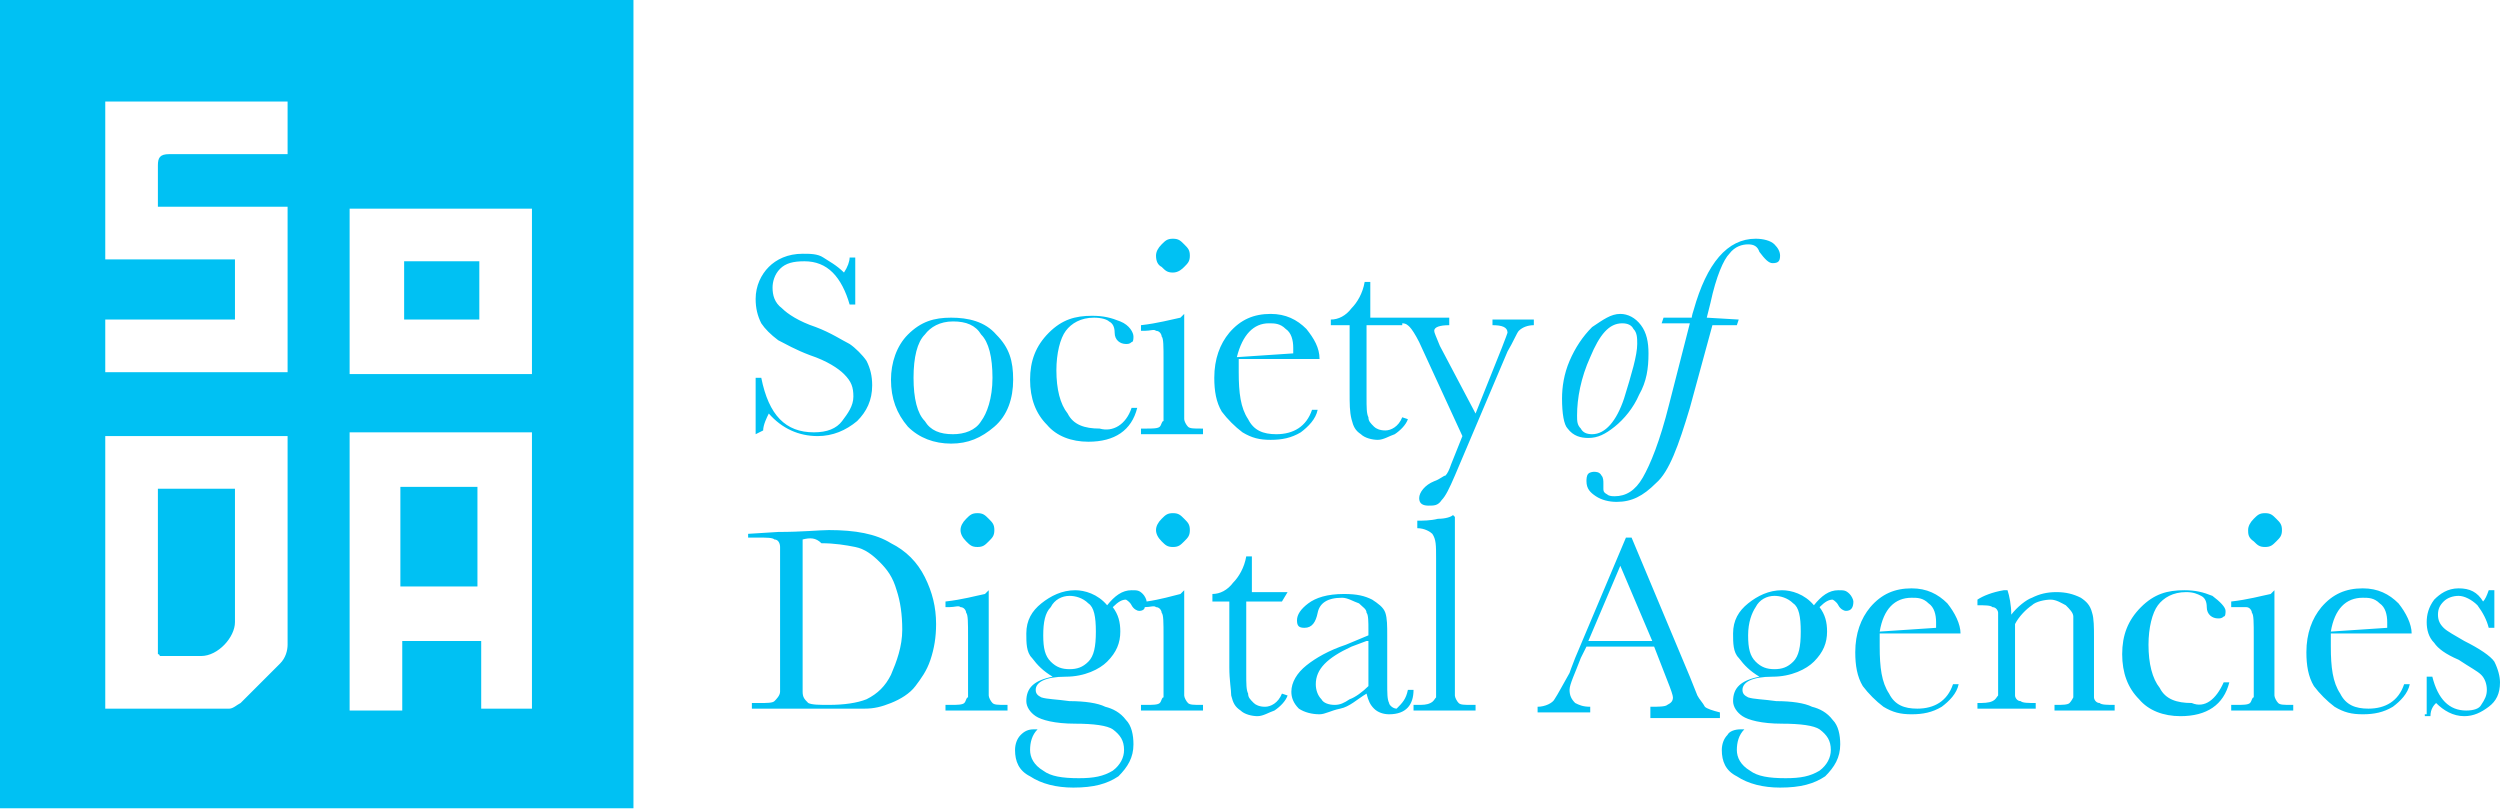
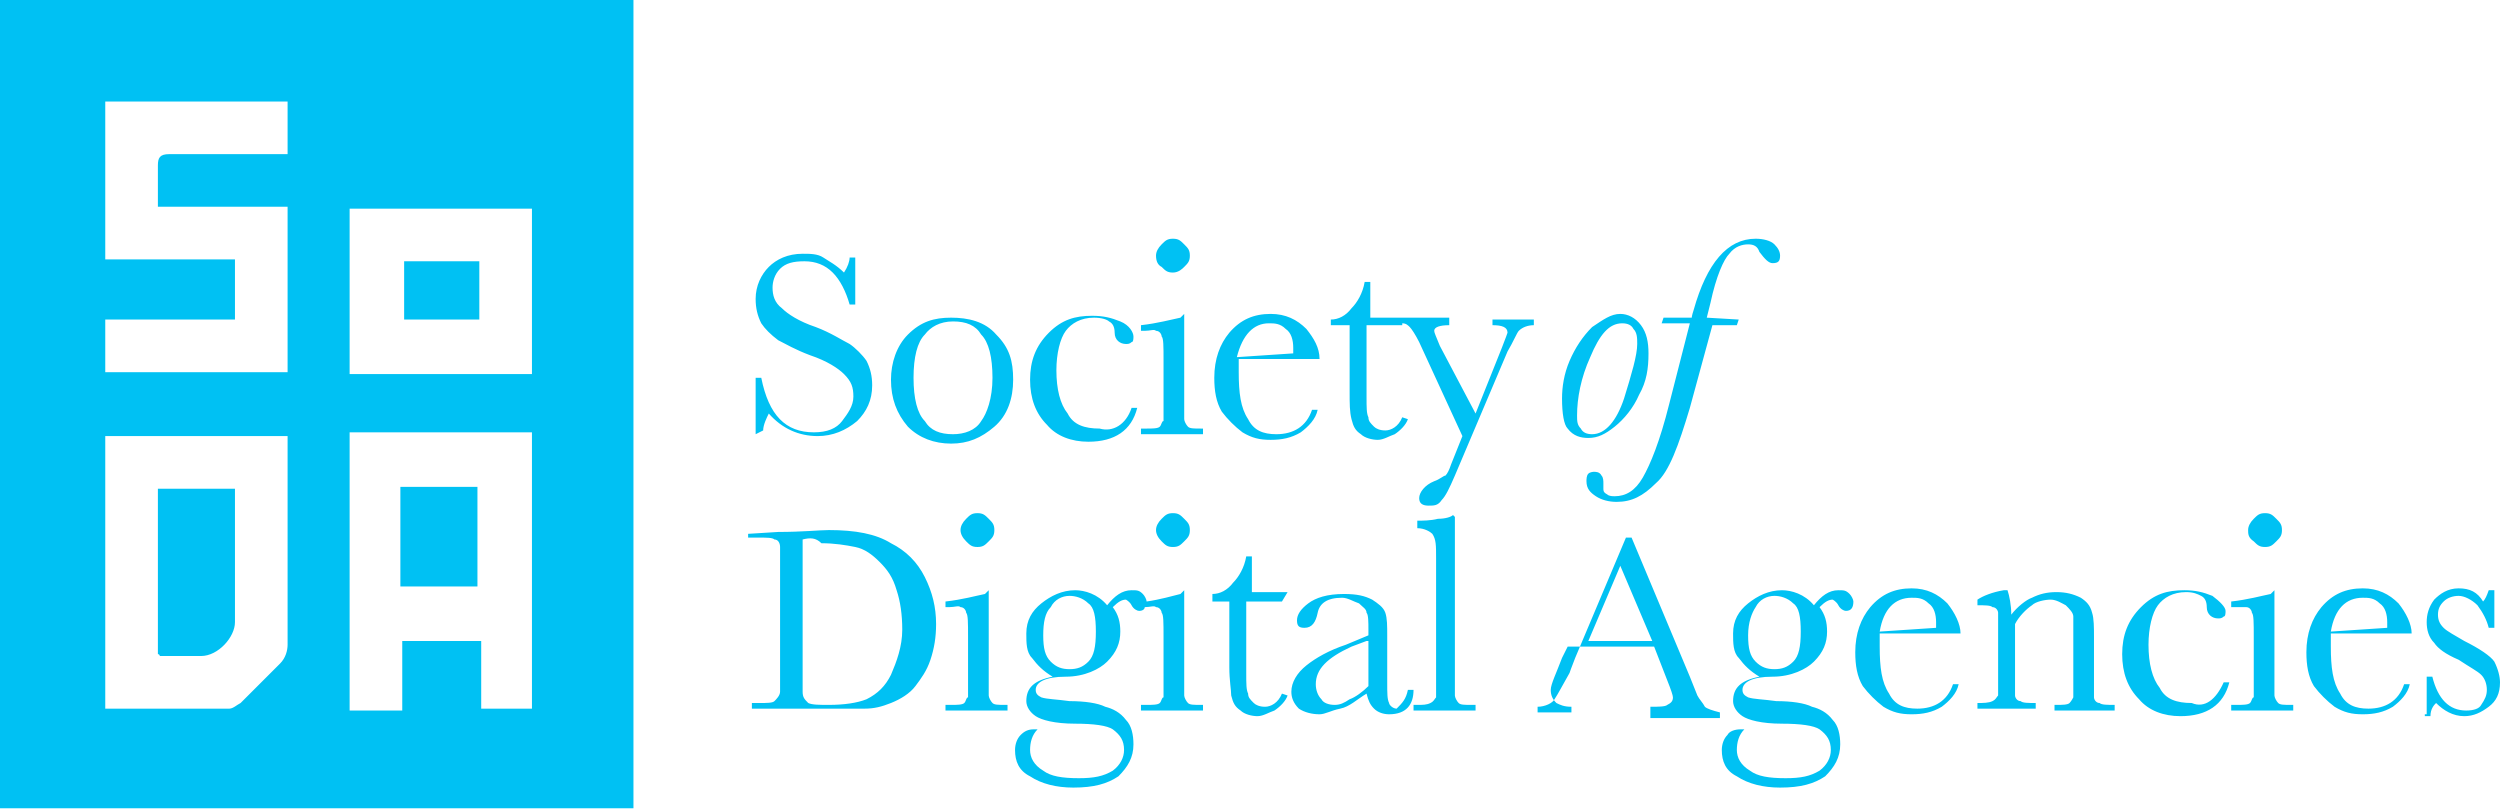
<svg xmlns="http://www.w3.org/2000/svg" version="1.1" id="Layer_1" x="0px" y="0px" viewBox="0 0 133 43" style="enable-background:new 0 0 133 43;" xml:space="preserve">
  <style type="text/css">
	.st0{fill:#00C1F3;}
	.st1{fill-rule:evenodd;clip-rule:evenodd;fill:#00C1F3;}
</style>
  <g>
    <g>
-       <path class="st0" d="M0,43c11.3,0,22.5,0,33.7,0c0-5.1,0-10.2,0-15.3c0-9.3,0-18.5,0-27.8C22.5,0,11.3,0,0,0C0,14.4,0,28.6,0,43z     M18.6,11.1c3.2,0,6.5,0,9.7,0c0,3,0,5.8,0,8.8c-3.2,0-6.5,0-9.7,0C18.6,16.9,18.6,14.1,18.6,11.1z M18.6,23c3.2,0,6.4,0,9.7,0    c0,4.9,0,9.8,0,14.7c-0.9,0-1.7,0-2.7,0c0-1.1,0-2.3,0-3.6c-1.5,0-2.8,0-4.2,0c0,1.3,0,2.4,0,3.7c-1,0-1.9,0-2.8,0    C18.6,32.8,18.6,28.1,18.6,23z M5.6,17c2.3,0,4.6,0,6.9,0c0-1.1,0-2.1,0-3.2c-2.3,0-4.6,0-6.9,0c0-2.9,0-5.6,0-8.4    c3.2,0,6.4,0,9.7,0c0,0.9,0,1.8,0,2.8c-0.8,0-1.7,0-2.5,0c-1.3,0-2.5,0-3.8,0c-0.5,0-0.6,0.2-0.6,0.6c0,0.7,0,1.4,0,2.2    c2.3,0,4.6,0,6.9,0c0,3,0,5.8,0,8.8c-3.2,0-6.4,0-9.7,0C5.6,18.9,5.6,18,5.6,17z M5.6,23.2c3.2,0,6.4,0,9.7,0c0,0.3,0,0.5,0,0.8    c0,3.5,0,6.8,0,10.3c0,0.3-0.1,0.7-0.4,1c-0.7,0.7-1.4,1.4-2.1,2.1c-0.2,0.1-0.4,0.3-0.6,0.3c-2.2,0-4.4,0-6.6,0    C5.6,32.8,5.6,28,5.6,23.2z M25.4,25.9c-1.4,0-2.8,0-4.1,0c0,1.8,0,3.5,0,5.3c1.4,0,2.7,0,4.1,0C25.4,29.3,25.4,27.7,25.4,25.9z     M12.5,26.6c0-0.2,0-0.4,0-0.6c-1.4,0-2.8,0-4.1,0c0,3,0,5.9,0,8.8c0,0,0.1,0,0.1,0.1c0.8,0,1.4,0,2.2,0c0.9,0,1.8-1,1.8-1.8    C12.5,30.9,12.5,28.7,12.5,26.6z M21.5,17c1.3,0,2.7,0,4,0c0-1.1,0-2.1,0-3.1c-1.3,0-2.7,0-4,0C21.5,15,21.5,16.1,21.5,17z     M40.9,22c0.7,0.8,1.6,1.2,2.6,1.2c0.8,0,1.5-0.3,2.1-0.8c0.5-0.5,0.8-1.1,0.8-1.9c0-0.5-0.1-0.9-0.3-1.3    c-0.2-0.3-0.6-0.7-0.9-0.9c-0.4-0.2-1-0.6-1.8-0.9c-0.9-0.3-1.5-0.7-1.8-1c-0.4-0.3-0.5-0.7-0.5-1.1c0-0.3,0.1-0.7,0.4-1    c0.3-0.3,0.7-0.4,1.3-0.4c0.6,0,1.1,0.2,1.5,0.6c0.4,0.4,0.7,1,0.9,1.7h0.3v-2.5h-0.3c0,0.2-0.1,0.5-0.3,0.8    c-0.4-0.4-0.8-0.6-1.1-0.8c-0.3-0.2-0.7-0.2-1.1-0.2c-0.8,0-1.4,0.3-1.8,0.7c-0.4,0.4-0.7,1-0.7,1.7c0,0.5,0.1,0.9,0.3,1.3    c0.2,0.3,0.5,0.6,0.9,0.9c0.4,0.2,0.9,0.5,1.7,0.8c0.9,0.3,1.5,0.7,1.8,1c0.4,0.4,0.5,0.7,0.5,1.2s-0.3,0.9-0.6,1.3    C44.5,22.8,44,23,43.3,23c-1.5,0-2.4-0.9-2.8-2.9h-0.3v3l0.4-0.2C40.6,22.6,40.8,22.2,40.9,22z M50.6,16.9c-0.9,0-1.6,0.2-2.3,0.9    c-0.6,0.6-0.9,1.5-0.9,2.4c0,1,0.3,1.8,0.9,2.5c0.6,0.6,1.4,0.9,2.3,0.9s1.6-0.3,2.3-0.9c0.7-0.6,1-1.5,1-2.5c0-1-0.2-1.7-0.9-2.4    C52.4,17.1,51.5,16.9,50.6,16.9z M52.2,22.4c-0.3,0.5-0.9,0.7-1.5,0.7c-0.7,0-1.2-0.2-1.5-0.7c-0.4-0.4-0.6-1.2-0.6-2.3    c0-1.1,0.2-1.9,0.6-2.3c0.3-0.4,0.8-0.7,1.5-0.7c0.7,0,1.2,0.2,1.5,0.7c0.4,0.4,0.6,1.2,0.6,2.3C52.8,21.2,52.5,22,52.2,22.4z     M57.9,23.5c1.4,0,2.3-0.6,2.6-1.8h-0.3c-0.3,0.9-1,1.3-1.7,1.1c-0.8,0-1.4-0.2-1.7-0.8c-0.4-0.5-0.6-1.3-0.6-2.3    c0-0.9,0.2-1.7,0.5-2.1c0.3-0.4,0.8-0.7,1.5-0.7c0.4,0,0.7,0.1,0.8,0.2c0.2,0.1,0.3,0.3,0.3,0.6c0,0.4,0.3,0.6,0.6,0.6    c0.1,0,0.2,0,0.3-0.1c0.1,0,0.1-0.2,0.1-0.3c0-0.2-0.2-0.6-0.7-0.8c-0.5-0.2-0.9-0.3-1.5-0.3c-0.9,0-1.6,0.2-2.3,0.9    c-0.7,0.7-1,1.5-1,2.5c0,1,0.3,1.8,0.9,2.4C56.2,23.2,57,23.5,57.9,23.5z M61.8,14.2c0.2,0.2,0.3,0.3,0.6,0.3    c0.3,0,0.5-0.2,0.6-0.3c0.2-0.2,0.3-0.3,0.3-0.6c0-0.3-0.1-0.4-0.3-0.6c-0.2-0.2-0.3-0.3-0.6-0.3c-0.3,0-0.4,0.1-0.6,0.3    c-0.2,0.2-0.3,0.4-0.3,0.6C61.5,13.9,61.6,14.1,61.8,14.2z M63.2,22.7c-0.1-0.1-0.2-0.3-0.2-0.4c0-0.2,0-0.6,0-1.3v-4.3l-0.2,0.2    c-0.5,0.1-1.2,0.3-2.1,0.4v0.3h0.2c0.3,0,0.5-0.1,0.6,0c0.2,0,0.3,0.2,0.3,0.3c0.1,0.1,0.1,0.5,0.1,1.3v1.9c0,0.7,0,1.2,0,1.3    c-0.1,0-0.1,0.2-0.2,0.3c-0.1,0.1-0.4,0.1-0.7,0.1h-0.3v0.3H64v-0.3h-0.1C63.5,22.8,63.3,22.8,63.2,22.7z M66.1,23    c0.5,0.3,0.9,0.4,1.5,0.4c0.6,0,1.1-0.1,1.6-0.4c0.4-0.3,0.8-0.7,0.9-1.2h-0.3c-0.3,0.9-1,1.3-1.9,1.3c-0.7,0-1.2-0.2-1.5-0.8    c-0.4-0.6-0.5-1.4-0.5-2.5c0-0.2,0-0.4,0-0.7h4.3c0-0.6-0.3-1.1-0.7-1.6c-0.5-0.5-1.1-0.8-1.9-0.8c-0.9,0-1.6,0.3-2.2,1    c-0.5,0.6-0.8,1.4-0.8,2.4c0,0.7,0.1,1.3,0.4,1.8C65.3,22.3,65.7,22.7,66.1,23z M67.5,17.2c0.3,0,0.6,0,0.9,0.3    c0.3,0.2,0.4,0.6,0.4,1c0,0.1,0,0.2,0,0.3l-3,0.2C66.1,17.8,66.7,17.2,67.5,17.2z M79.4,17.3c0.5,0,0.8,0.1,0.8,0.4    c0,0-0.1,0.3-0.3,0.8L78.5,22l-1.9-3.6c-0.2-0.5-0.3-0.7-0.3-0.8c0-0.2,0.3-0.3,0.8-0.3v-0.4h-2.3h-0.5h-1.4v-1.9h-0.3    c-0.1,0.6-0.4,1.1-0.7,1.4c-0.3,0.4-0.7,0.6-1.1,0.6v0.3h1v3.5c0,0.7,0,1.1,0.1,1.5c0.1,0.4,0.2,0.6,0.5,0.8    c0.2,0.2,0.6,0.3,0.9,0.3c0.3,0,0.6-0.2,0.9-0.3c0.3-0.2,0.6-0.5,0.7-0.8l-0.3-0.1c-0.2,0.5-0.6,0.7-0.9,0.7s-0.5-0.1-0.6-0.2    c-0.2-0.2-0.3-0.3-0.3-0.5c-0.1-0.2-0.1-0.5-0.1-1.1v-3.8h1.9l0-0.1c0.2,0,0.3,0.1,0.4,0.2c0.1,0.1,0.3,0.4,0.5,0.8l2.3,5    l-0.6,1.5c-0.1,0.3-0.2,0.5-0.3,0.6c-0.1,0-0.3,0.2-0.6,0.3c-0.5,0.2-0.8,0.6-0.8,0.9c0,0.3,0.2,0.4,0.5,0.4c0.3,0,0.5,0,0.7-0.3    c0.2-0.2,0.4-0.6,0.7-1.3l2.8-6.6c0.3-0.5,0.5-1,0.6-1.1c0.2-0.2,0.5-0.3,0.8-0.3v-0.3h-2.2V17.3z M84.5,23.3    c0.5,0,0.9-0.2,1.4-0.6c0.5-0.4,1-1,1.3-1.7c0.4-0.7,0.5-1.4,0.5-2.2c0-0.6-0.1-1.1-0.4-1.5c-0.3-0.4-0.7-0.6-1.1-0.6    c-0.5,0-0.9,0.3-1.5,0.7c-0.5,0.5-0.9,1.1-1.2,1.8c-0.3,0.7-0.4,1.4-0.4,2c0,0.8,0.1,1.4,0.3,1.6C83.7,23.2,84.1,23.3,84.5,23.3z     M84.6,19c0.5-1.2,1-1.8,1.7-1.8c0.3,0,0.5,0.1,0.6,0.3c0.2,0.2,0.2,0.5,0.2,0.8c0,0.6-0.3,1.6-0.7,2.9c-0.4,1.2-1,1.9-1.7,1.9    c-0.3,0-0.5-0.1-0.6-0.3c-0.2-0.2-0.2-0.4-0.2-0.7C83.9,21.2,84.1,20.1,84.6,19z M88.8,21.5c-0.5,2-1,3.2-1.4,3.9    c-0.4,0.7-0.9,1-1.5,1c-0.1,0-0.3,0-0.4-0.1c-0.2-0.1-0.2-0.2-0.2-0.3v-0.1c0-0.1,0-0.2,0-0.2c0-0.1,0-0.3-0.1-0.4    c-0.1-0.2-0.3-0.2-0.4-0.2c0,0-0.2,0-0.3,0.1c-0.1,0.1-0.1,0.3-0.1,0.4c0,0.4,0.2,0.6,0.5,0.8c0.3,0.2,0.7,0.3,1.1,0.3    c0.8,0,1.4-0.3,2.1-1c0.7-0.6,1.2-2,1.8-4l1.2-4.4h1.3l0.1-0.3l-1.7-0.1l0.2-0.8c0.3-1.4,0.7-2.3,1-2.6c0.3-0.4,0.7-0.5,1-0.5    s0.5,0.1,0.6,0.4c0.3,0.4,0.5,0.6,0.7,0.6c0.3,0,0.4-0.1,0.4-0.4c0-0.2-0.1-0.4-0.3-0.6c-0.2-0.2-0.6-0.3-1-0.3    c-1.5,0-2.6,1.3-3.3,3.8C90,16.8,90,16.9,90,16.9h-1.5l-0.1,0.3h1.5L88.8,21.5z M47.4,28.9c-0.8-0.5-1.9-0.7-3.3-0.7    c-0.5,0-1.4,0.1-2.7,0.1l-1.6,0.1v0.2h0.5c0.5,0,0.8,0,0.9,0.1c0.2,0,0.3,0.2,0.3,0.4c0,0.2,0,0.7,0,1.5v4.7c0,0.7,0,1.3,0,1.5    c0,0.2-0.2,0.4-0.3,0.5c-0.1,0.1-0.4,0.1-0.8,0.1H40v0.3h4.2c0.8,0,1.4,0,1.8,0c0.5,0,0.9-0.1,1.4-0.3c0.5-0.2,1-0.5,1.3-0.9    c0.3-0.4,0.6-0.8,0.8-1.4c0.2-0.6,0.3-1.2,0.3-1.9c0-0.9-0.2-1.7-0.6-2.5C48.8,29.9,48.2,29.3,47.4,28.9z M47.4,35.9    c-0.3,0.6-0.7,1-1.3,1.3c-0.5,0.2-1.2,0.3-2,0.3c-0.5,0-0.9,0-1.1-0.1c-0.2-0.2-0.3-0.3-0.3-0.6c0-0.3,0-0.9,0-1.8v-6.3    c0.4-0.1,0.7-0.1,1,0.2c0.7,0,1.3,0.1,1.8,0.2c0.5,0.1,0.9,0.4,1.3,0.8c0.4,0.4,0.7,0.8,0.9,1.5c0.2,0.6,0.3,1.3,0.3,2.1    C48,34.4,47.7,35.2,47.4,35.9z M52.6,28.8c0.2-0.2,0.3-0.3,0.3-0.6c0-0.3-0.1-0.4-0.3-0.6c-0.2-0.2-0.3-0.3-0.6-0.3    c-0.3,0-0.4,0.1-0.6,0.3c-0.2,0.2-0.3,0.4-0.3,0.6c0,0.2,0.1,0.4,0.3,0.6c0.2,0.2,0.3,0.3,0.6,0.3C52.3,29.1,52.4,29,52.6,28.8z     M52.8,37.4c-0.1-0.1-0.2-0.3-0.2-0.4c0-0.2,0-0.6,0-1.3v-4.3l-0.2,0.2c-0.5,0.1-1.2,0.3-2.1,0.4v0.3h0.2c0.3,0,0.5-0.1,0.6,0    c0.2,0,0.3,0.2,0.3,0.3c0.1,0.1,0.1,0.5,0.1,1.3v1.9c0,0.7,0,1.2,0,1.3c-0.1,0-0.1,0.2-0.2,0.3c-0.1,0.1-0.4,0.1-0.7,0.1h-0.3v0.3    h3.3v-0.3h-0.1C53.1,37.5,52.9,37.5,52.8,37.4z M63.2,37.4C63.1,37.3,63,37.1,63,37c0-0.2,0-0.6,0-1.3v-4.3l-0.2,0.2    c-0.4,0.1-1.1,0.3-1.8,0.4c0-0.1-0.1-0.3-0.2-0.4c-0.2-0.2-0.3-0.2-0.6-0.2c-0.5,0-0.9,0.3-1.3,0.8c-0.5-0.6-1.2-0.8-1.7-0.8    c-0.7,0-1.3,0.3-1.8,0.7c-0.5,0.4-0.8,0.9-0.8,1.6c0,0.5,0,1,0.3,1.3c0.3,0.4,0.6,0.7,1.1,1c-1,0.2-1.4,0.6-1.4,1.3    c0,0.3,0.2,0.6,0.5,0.8c0.3,0.2,1,0.4,2.1,0.4c1,0,1.7,0.1,2,0.3c0.4,0.3,0.6,0.6,0.6,1.1c0,0.4-0.2,0.8-0.6,1.1    c-0.5,0.3-1,0.4-1.8,0.4c-0.9,0-1.5-0.1-1.9-0.4c-0.5-0.3-0.7-0.7-0.7-1.1c0-0.4,0.1-0.8,0.4-1.1c-0.1,0-0.1,0-0.2,0    c-0.3,0-0.5,0.1-0.7,0.3c-0.2,0.2-0.3,0.5-0.3,0.8c0,0.6,0.2,1.1,0.8,1.4c0.6,0.4,1.4,0.6,2.3,0.6c1.1,0,1.8-0.2,2.4-0.6    c0.5-0.5,0.8-1,0.8-1.7c0-0.5-0.1-1-0.4-1.3c-0.3-0.4-0.7-0.6-1.1-0.7c-0.4-0.2-1.1-0.3-1.9-0.3c-0.7-0.1-1.2-0.1-1.5-0.2    c-0.2-0.1-0.3-0.2-0.3-0.4c0-0.4,0.5-0.7,1.6-0.7c1,0,1.8-0.4,2.2-0.8c0.5-0.5,0.7-1,0.7-1.6c0-0.5-0.1-0.9-0.4-1.3    c0.3-0.3,0.5-0.4,0.7-0.4c0,0,0.2,0.1,0.3,0.3c0.1,0.2,0.3,0.3,0.4,0.3c0.2,0,0.3-0.1,0.3-0.2c0.3,0,0.5-0.1,0.6,0    c0.2,0,0.3,0.2,0.3,0.3c0.1,0.1,0.1,0.5,0.1,1.3v1.9c0,0.7,0,1.2,0,1.3c-0.1,0-0.1,0.2-0.2,0.3c-0.1,0.1-0.4,0.1-0.7,0.1h-0.3v0.3    H64v-0.3h-0.1C63.5,37.5,63.3,37.5,63.2,37.4z M57.9,35.2c-0.3,0.3-0.6,0.4-1,0.4c-0.4,0-0.7-0.1-1-0.4c-0.3-0.3-0.4-0.7-0.4-1.4    c0-0.7,0.1-1.2,0.4-1.5c0.2-0.4,0.6-0.6,1-0.6c0.3,0,0.7,0.1,1,0.4c0.3,0.2,0.4,0.7,0.4,1.5S58.2,34.9,57.9,35.2z M63,28.8    c0.2-0.2,0.3-0.3,0.3-0.6c0-0.3-0.1-0.4-0.3-0.6c-0.2-0.2-0.3-0.3-0.6-0.3c-0.3,0-0.4,0.1-0.6,0.3c-0.2,0.2-0.3,0.4-0.3,0.6    c0,0.2,0.1,0.4,0.3,0.6c0.2,0.2,0.3,0.3,0.6,0.3C62.7,29.1,62.8,29,63,28.8z M68.2,32l0.3-0.5h-1.9v-1.9h-0.3    c-0.1,0.6-0.4,1.1-0.7,1.4c-0.3,0.4-0.7,0.6-1.1,0.6V32h0.9v3.5c0,0.7,0.1,1.2,0.1,1.5c0.1,0.4,0.2,0.6,0.5,0.8    c0.2,0.2,0.6,0.3,0.9,0.3c0.3,0,0.6-0.2,0.9-0.3c0.3-0.2,0.6-0.5,0.7-0.8l-0.3-0.1c-0.2,0.5-0.6,0.7-0.9,0.7    c-0.3,0-0.5-0.1-0.6-0.2c-0.2-0.2-0.3-0.3-0.3-0.5c-0.1-0.2-0.1-0.5-0.1-1.1V32H68.2z M74.3,37.7c-0.2,0-0.4-0.2-0.4-0.3    c-0.1-0.2-0.1-0.5-0.1-1.1v-2.5c0-0.5,0-0.9-0.1-1.2c-0.1-0.3-0.4-0.5-0.7-0.7c-0.4-0.2-0.8-0.3-1.5-0.3c-0.9,0-1.5,0.2-1.9,0.5    C69.2,32.4,69,32.7,69,33c0,0.3,0.1,0.4,0.4,0.4c0.4,0,0.6-0.3,0.7-0.8c0.1-0.5,0.5-0.8,1.3-0.8c0.3,0,0.6,0.2,0.9,0.3    c0.2,0.2,0.4,0.3,0.4,0.5c0.1,0.1,0.1,0.5,0.1,0.9v0.3l-1.2,0.5c-0.9,0.3-1.6,0.7-2.1,1.1c-0.5,0.4-0.8,0.9-0.8,1.4    c0,0.3,0.1,0.6,0.4,0.9c0.3,0.2,0.7,0.3,1.1,0.3c0.3,0,0.6-0.2,1.1-0.3c0.5-0.1,0.9-0.5,1.4-0.8c0.1,0.4,0.2,0.6,0.4,0.8    c0.2,0.2,0.5,0.3,0.8,0.3c0.9,0,1.3-0.5,1.3-1.3h-0.3C74.8,37.2,74.6,37.4,74.3,37.7z M72.8,36.5c-0.3,0.3-0.7,0.6-1,0.7    c-0.3,0.2-0.5,0.3-0.8,0.3c-0.3,0-0.6-0.1-0.7-0.3C70.1,37,70,36.7,70,36.4c0-0.8,0.6-1.4,1.9-2l0.8-0.3h0.1V36.5z M77.6,37.4    c-0.1-0.1-0.2-0.3-0.2-0.4c0-0.2,0-0.6,0-1.3v-8.2l-0.1-0.1c-0.1,0.1-0.4,0.2-0.8,0.2c-0.4,0.1-0.8,0.1-1.1,0.1v0.4    c0.4,0,0.7,0.2,0.8,0.3c0.2,0.3,0.2,0.6,0.2,1.3v6.1c0,0.7,0,1.2,0,1.3c-0.1,0.1-0.1,0.2-0.3,0.3c-0.2,0.1-0.4,0.1-0.7,0.1h-0.2    v0.3h3.3v-0.3h-0.2C77.9,37.5,77.7,37.5,77.6,37.4z M90.3,37l-0.4-1l-3.1-7.4h-0.3L83.8,35c-0.2,0.5-0.3,0.8-0.3,0.8    c-0.4,0.7-0.6,1.1-0.8,1.4c-0.1,0.2-0.5,0.4-0.9,0.4v0.3h2.8v-0.3c-0.4,0-0.6-0.1-0.8-0.2c-0.2-0.2-0.3-0.4-0.3-0.7    c0-0.3,0.3-0.9,0.6-1.7l0.3-0.6H88l0.7,1.8c0.2,0.5,0.3,0.8,0.3,0.9c0,0.2-0.1,0.3-0.3,0.4c-0.1,0.1-0.5,0.1-0.9,0.1v0.6h3.7v-0.3    c-0.4-0.1-0.7-0.2-0.8-0.3C90.6,37.4,90.4,37.2,90.3,37z M84.5,34.1l1.7-4l1.7,4H84.5z M97.8,31.4c-0.5,0-0.9,0.3-1.3,0.8    c-0.5-0.6-1.2-0.8-1.7-0.8c-0.7,0-1.3,0.3-1.8,0.7c-0.5,0.4-0.8,0.9-0.8,1.6c0,0.5,0,1,0.3,1.3c0.3,0.4,0.6,0.7,1.1,1    c-1,0.2-1.4,0.6-1.4,1.3c0,0.3,0.2,0.6,0.5,0.8c0.3,0.2,1,0.4,2.1,0.4c1,0,1.7,0.1,2,0.3c0.4,0.3,0.6,0.6,0.6,1.1    c0,0.4-0.2,0.8-0.6,1.1c-0.5,0.3-1,0.4-1.8,0.4c-0.9,0-1.5-0.1-1.9-0.4c-0.5-0.3-0.7-0.7-0.7-1.1c0-0.4,0.1-0.8,0.4-1.1    c-0.1,0-0.1,0-0.2,0c-0.3,0-0.6,0.1-0.7,0.3c-0.2,0.2-0.3,0.5-0.3,0.8c0,0.6,0.2,1.1,0.8,1.4c0.6,0.4,1.4,0.6,2.3,0.6    c1.1,0,1.8-0.2,2.4-0.6c0.5-0.5,0.8-1,0.8-1.7c0-0.5-0.1-1-0.4-1.3c-0.3-0.4-0.7-0.6-1.1-0.7c-0.4-0.2-1.1-0.3-1.9-0.3    c-0.7-0.1-1.2-0.1-1.5-0.2c-0.2-0.1-0.3-0.2-0.3-0.4c0-0.4,0.5-0.7,1.6-0.7c1,0,1.8-0.4,2.2-0.8c0.5-0.5,0.7-1,0.7-1.6    c0-0.5-0.1-0.9-0.4-1.3c0.3-0.3,0.5-0.4,0.7-0.4c0,0,0.2,0.1,0.3,0.3c0.1,0.2,0.3,0.3,0.4,0.3c0.3,0,0.4-0.2,0.4-0.5    c0-0.1-0.1-0.3-0.2-0.4C98.2,31.4,98.1,31.4,97.8,31.4z M95.4,35.2c-0.3,0.3-0.6,0.4-1,0.4s-0.7-0.1-1-0.4    c-0.3-0.3-0.4-0.7-0.4-1.4c0-0.7,0.2-1.2,0.4-1.5c0.2-0.4,0.6-0.6,1-0.6c0.3,0,0.7,0.1,1,0.4c0.3,0.2,0.4,0.7,0.4,1.5    S95.7,34.9,95.4,35.2z M104.3,33.7c0-0.5-0.3-1.1-0.7-1.6c-0.5-0.5-1.1-0.8-1.9-0.8c-0.9,0-1.6,0.3-2.2,1    c-0.5,0.6-0.8,1.4-0.8,2.4c0,0.7,0.1,1.3,0.4,1.8c0.3,0.4,0.7,0.8,1.1,1.1c0.5,0.3,0.9,0.4,1.5,0.4s1.1-0.1,1.6-0.4    c0.4-0.3,0.8-0.7,0.9-1.2h-0.3c-0.3,0.9-1,1.3-1.9,1.3c-0.7,0-1.2-0.2-1.5-0.8c-0.4-0.6-0.5-1.4-0.5-2.5c0-0.2,0-0.4,0-0.7H104.3z     M100,33.6c0.2-1.2,0.8-1.8,1.7-1.8c0.3,0,0.6,0,0.9,0.3c0.3,0.2,0.4,0.6,0.4,1c0,0.1,0,0.2,0,0.3L100,33.6z M111.4,37.1    c0-0.2,0-0.6,0-1.3v-1.9c0-0.5,0-1-0.1-1.3c-0.1-0.4-0.3-0.6-0.6-0.8c-0.4-0.2-0.8-0.3-1.3-0.3s-0.9,0.1-1.3,0.3    c-0.3,0.1-0.8,0.5-1.1,0.9c0-0.5-0.1-1-0.2-1.3h-0.2c-0.6,0.1-1.1,0.3-1.4,0.5v0.3c0.4,0,0.7,0,0.8,0.1c0.2,0,0.3,0.2,0.3,0.3    c0,0.2,0,0.5,0,1.3v1.8c0,0.7,0,1.2,0,1.3c-0.1,0.1-0.1,0.2-0.3,0.3c-0.2,0.1-0.5,0.1-0.8,0.1v0.3h3.1v-0.3c-0.4,0-0.7,0-0.8-0.1    c-0.2,0-0.3-0.2-0.3-0.3c0-0.2,0-0.6,0-1.3v-2.5c0.2-0.4,0.6-0.8,0.9-1c0.2-0.2,0.7-0.3,1-0.3c0.3,0,0.6,0.2,0.8,0.3    c0.2,0.2,0.4,0.4,0.4,0.6s0,0.5,0,1v2c0,0.7,0,1.2,0,1.3c0,0-0.1,0.2-0.2,0.3c-0.1,0.1-0.4,0.1-0.7,0.1h-0.1v0.3h3.2v-0.3    c-0.4,0-0.7,0-0.8-0.1C111.5,37.4,111.4,37.2,111.4,37.1z M116.6,37.4c-0.8,0-1.4-0.2-1.7-0.8c-0.4-0.5-0.6-1.3-0.6-2.3    c0-0.9,0.2-1.7,0.5-2.1c0.3-0.4,0.8-0.7,1.5-0.7c0.4,0,0.6,0.1,0.8,0.2c0.2,0.1,0.3,0.3,0.3,0.6c0,0.4,0.3,0.6,0.6,0.6    c0.1,0,0.2,0,0.3-0.1c0.1,0,0.1-0.2,0.1-0.3c0-0.2-0.3-0.5-0.7-0.8c-0.5-0.2-0.9-0.3-1.5-0.3c-0.9,0-1.6,0.2-2.3,0.9    c-0.7,0.7-1,1.5-1,2.5s0.3,1.8,0.9,2.4c0.5,0.6,1.3,0.9,2.2,0.9c1.4,0,2.3-0.6,2.6-1.8h-0.3C117.9,37.2,117.3,37.7,116.6,37.4z     M119.9,28.8c0.2,0.2,0.3,0.3,0.6,0.3c0.3,0,0.4-0.1,0.6-0.3c0.2-0.2,0.3-0.3,0.3-0.6c0-0.3-0.1-0.4-0.3-0.6    c-0.2-0.2-0.3-0.3-0.6-0.3c-0.3,0-0.4,0.1-0.6,0.3c-0.2,0.2-0.3,0.4-0.3,0.6C119.6,28.4,119.6,28.6,119.9,28.8z M121.2,37.4    c-0.1-0.1-0.2-0.3-0.2-0.4c0-0.2,0-0.6,0-1.3v-4.3l-0.2,0.2c-0.5,0.1-1.2,0.3-2.1,0.4v0.3h0.2c0.3,0,0.5,0,0.6,0    c0.2,0,0.3,0.2,0.3,0.3c0.1,0.1,0.1,0.5,0.1,1.3v1.9c0,0.7,0,1.2,0,1.3c-0.1,0-0.1,0.2-0.2,0.3c-0.1,0.1-0.4,0.1-0.7,0.1h-0.3v0.3    h3.3v-0.3h-0.1C121.5,37.5,121.3,37.5,121.2,37.4z M128.3,33.7c0-0.5-0.3-1.1-0.7-1.6c-0.5-0.5-1.1-0.8-1.9-0.8    c-0.9,0-1.6,0.3-2.2,1c-0.5,0.6-0.8,1.4-0.8,2.4c0,0.7,0.1,1.3,0.4,1.8c0.3,0.4,0.7,0.8,1.1,1.1c0.5,0.3,0.9,0.4,1.5,0.4    c0.6,0,1.1-0.1,1.6-0.4c0.4-0.3,0.8-0.7,0.9-1.2h-0.3c-0.3,0.9-1,1.3-1.9,1.3c-0.7,0-1.2-0.2-1.5-0.8c-0.4-0.6-0.5-1.4-0.5-2.5    c0-0.2,0-0.4,0-0.7H128.3z M125.7,31.8c0.3,0,0.6,0,0.9,0.3c0.3,0.2,0.4,0.6,0.4,1c0,0.1,0,0.2,0,0.3l-3,0.2    C124.2,32.4,124.8,31.8,125.7,31.8z M132.7,35.2c-0.2-0.3-0.8-0.7-1.6-1.1c-0.5-0.3-0.9-0.5-1.1-0.7c-0.2-0.2-0.3-0.4-0.3-0.7    c0-0.3,0.1-0.5,0.3-0.7c0.2-0.2,0.5-0.3,0.8-0.3c0.3,0,0.7,0.2,1,0.5c0.3,0.4,0.5,0.8,0.6,1.2h0.3v-2h-0.3    c-0.1,0.3-0.2,0.5-0.3,0.6c-0.3-0.5-0.7-0.7-1.3-0.7c-0.6,0-1,0.3-1.3,0.6c-0.3,0.4-0.4,0.8-0.4,1.2c0,0.4,0.1,0.8,0.4,1.1    c0.2,0.3,0.6,0.6,1.3,0.9c0.6,0.4,1,0.6,1.2,0.8c0.2,0.2,0.3,0.5,0.3,0.8c0,0.3-0.1,0.5-0.3,0.8c-0.1,0.2-0.4,0.3-0.8,0.3    c-0.9,0-1.5-0.6-1.8-1.8h-0.3v2H129v0.1h0.3c0-0.4,0.2-0.6,0.3-0.7c0.4,0.4,0.9,0.7,1.5,0.7c0.5,0,0.9-0.2,1.3-0.5    c0.4-0.3,0.6-0.7,0.6-1.3C133,36,132.9,35.6,132.7,35.2z" />
+       <path class="st0" d="M0,43c11.3,0,22.5,0,33.7,0c0-5.1,0-10.2,0-15.3c0-9.3,0-18.5,0-27.8C22.5,0,11.3,0,0,0C0,14.4,0,28.6,0,43z     M18.6,11.1c3.2,0,6.5,0,9.7,0c0,3,0,5.8,0,8.8c-3.2,0-6.5,0-9.7,0C18.6,16.9,18.6,14.1,18.6,11.1z M18.6,23c3.2,0,6.4,0,9.7,0    c0,4.9,0,9.8,0,14.7c-0.9,0-1.7,0-2.7,0c0-1.1,0-2.3,0-3.6c-1.5,0-2.8,0-4.2,0c0,1.3,0,2.4,0,3.7c-1,0-1.9,0-2.8,0    C18.6,32.8,18.6,28.1,18.6,23z M5.6,17c2.3,0,4.6,0,6.9,0c0-1.1,0-2.1,0-3.2c-2.3,0-4.6,0-6.9,0c0-2.9,0-5.6,0-8.4    c3.2,0,6.4,0,9.7,0c0,0.9,0,1.8,0,2.8c-0.8,0-1.7,0-2.5,0c-1.3,0-2.5,0-3.8,0c-0.5,0-0.6,0.2-0.6,0.6c0,0.7,0,1.4,0,2.2    c2.3,0,4.6,0,6.9,0c0,3,0,5.8,0,8.8c-3.2,0-6.4,0-9.7,0C5.6,18.9,5.6,18,5.6,17z M5.6,23.2c3.2,0,6.4,0,9.7,0c0,0.3,0,0.5,0,0.8    c0,3.5,0,6.8,0,10.3c0,0.3-0.1,0.7-0.4,1c-0.7,0.7-1.4,1.4-2.1,2.1c-0.2,0.1-0.4,0.3-0.6,0.3c-2.2,0-4.4,0-6.6,0    C5.6,32.8,5.6,28,5.6,23.2z M25.4,25.9c-1.4,0-2.8,0-4.1,0c0,1.8,0,3.5,0,5.3c1.4,0,2.7,0,4.1,0C25.4,29.3,25.4,27.7,25.4,25.9z     M12.5,26.6c0-0.2,0-0.4,0-0.6c-1.4,0-2.8,0-4.1,0c0,3,0,5.9,0,8.8c0,0,0.1,0,0.1,0.1c0.8,0,1.4,0,2.2,0c0.9,0,1.8-1,1.8-1.8    C12.5,30.9,12.5,28.7,12.5,26.6z M21.5,17c1.3,0,2.7,0,4,0c0-1.1,0-2.1,0-3.1c-1.3,0-2.7,0-4,0C21.5,15,21.5,16.1,21.5,17z     M40.9,22c0.7,0.8,1.6,1.2,2.6,1.2c0.8,0,1.5-0.3,2.1-0.8c0.5-0.5,0.8-1.1,0.8-1.9c0-0.5-0.1-0.9-0.3-1.3    c-0.2-0.3-0.6-0.7-0.9-0.9c-0.4-0.2-1-0.6-1.8-0.9c-0.9-0.3-1.5-0.7-1.8-1c-0.4-0.3-0.5-0.7-0.5-1.1c0-0.3,0.1-0.7,0.4-1    c0.3-0.3,0.7-0.4,1.3-0.4c0.6,0,1.1,0.2,1.5,0.6c0.4,0.4,0.7,1,0.9,1.7h0.3v-2.5h-0.3c0,0.2-0.1,0.5-0.3,0.8    c-0.4-0.4-0.8-0.6-1.1-0.8c-0.3-0.2-0.7-0.2-1.1-0.2c-0.8,0-1.4,0.3-1.8,0.7c-0.4,0.4-0.7,1-0.7,1.7c0,0.5,0.1,0.9,0.3,1.3    c0.2,0.3,0.5,0.6,0.9,0.9c0.4,0.2,0.9,0.5,1.7,0.8c0.9,0.3,1.5,0.7,1.8,1c0.4,0.4,0.5,0.7,0.5,1.2s-0.3,0.9-0.6,1.3    C44.5,22.8,44,23,43.3,23c-1.5,0-2.4-0.9-2.8-2.9h-0.3v3l0.4-0.2C40.6,22.6,40.8,22.2,40.9,22z M50.6,16.9c-0.9,0-1.6,0.2-2.3,0.9    c-0.6,0.6-0.9,1.5-0.9,2.4c0,1,0.3,1.8,0.9,2.5c0.6,0.6,1.4,0.9,2.3,0.9s1.6-0.3,2.3-0.9c0.7-0.6,1-1.5,1-2.5c0-1-0.2-1.7-0.9-2.4    C52.4,17.1,51.5,16.9,50.6,16.9z M52.2,22.4c-0.3,0.5-0.9,0.7-1.5,0.7c-0.7,0-1.2-0.2-1.5-0.7c-0.4-0.4-0.6-1.2-0.6-2.3    c0-1.1,0.2-1.9,0.6-2.3c0.3-0.4,0.8-0.7,1.5-0.7c0.7,0,1.2,0.2,1.5,0.7c0.4,0.4,0.6,1.2,0.6,2.3C52.8,21.2,52.5,22,52.2,22.4z     M57.9,23.5c1.4,0,2.3-0.6,2.6-1.8h-0.3c-0.3,0.9-1,1.3-1.7,1.1c-0.8,0-1.4-0.2-1.7-0.8c-0.4-0.5-0.6-1.3-0.6-2.3    c0-0.9,0.2-1.7,0.5-2.1c0.3-0.4,0.8-0.7,1.5-0.7c0.4,0,0.7,0.1,0.8,0.2c0.2,0.1,0.3,0.3,0.3,0.6c0,0.4,0.3,0.6,0.6,0.6    c0.1,0,0.2,0,0.3-0.1c0.1,0,0.1-0.2,0.1-0.3c0-0.2-0.2-0.6-0.7-0.8c-0.5-0.2-0.9-0.3-1.5-0.3c-0.9,0-1.6,0.2-2.3,0.9    c-0.7,0.7-1,1.5-1,2.5c0,1,0.3,1.8,0.9,2.4C56.2,23.2,57,23.5,57.9,23.5z M61.8,14.2c0.2,0.2,0.3,0.3,0.6,0.3    c0.3,0,0.5-0.2,0.6-0.3c0.2-0.2,0.3-0.3,0.3-0.6c0-0.3-0.1-0.4-0.3-0.6c-0.2-0.2-0.3-0.3-0.6-0.3c-0.3,0-0.4,0.1-0.6,0.3    c-0.2,0.2-0.3,0.4-0.3,0.6C61.5,13.9,61.6,14.1,61.8,14.2z M63.2,22.7c-0.1-0.1-0.2-0.3-0.2-0.4c0-0.2,0-0.6,0-1.3v-4.3l-0.2,0.2    c-0.5,0.1-1.2,0.3-2.1,0.4v0.3h0.2c0.3,0,0.5-0.1,0.6,0c0.2,0,0.3,0.2,0.3,0.3c0.1,0.1,0.1,0.5,0.1,1.3v1.9c0,0.7,0,1.2,0,1.3    c-0.1,0-0.1,0.2-0.2,0.3c-0.1,0.1-0.4,0.1-0.7,0.1h-0.3v0.3H64v-0.3h-0.1C63.5,22.8,63.3,22.8,63.2,22.7z M66.1,23    c0.5,0.3,0.9,0.4,1.5,0.4c0.6,0,1.1-0.1,1.6-0.4c0.4-0.3,0.8-0.7,0.9-1.2h-0.3c-0.3,0.9-1,1.3-1.9,1.3c-0.7,0-1.2-0.2-1.5-0.8    c-0.4-0.6-0.5-1.4-0.5-2.5c0-0.2,0-0.4,0-0.7h4.3c0-0.6-0.3-1.1-0.7-1.6c-0.5-0.5-1.1-0.8-1.9-0.8c-0.9,0-1.6,0.3-2.2,1    c-0.5,0.6-0.8,1.4-0.8,2.4c0,0.7,0.1,1.3,0.4,1.8C65.3,22.3,65.7,22.7,66.1,23z M67.5,17.2c0.3,0,0.6,0,0.9,0.3    c0.3,0.2,0.4,0.6,0.4,1c0,0.1,0,0.2,0,0.3l-3,0.2C66.1,17.8,66.7,17.2,67.5,17.2z M79.4,17.3c0.5,0,0.8,0.1,0.8,0.4    c0,0-0.1,0.3-0.3,0.8L78.5,22l-1.9-3.6c-0.2-0.5-0.3-0.7-0.3-0.8c0-0.2,0.3-0.3,0.8-0.3v-0.4h-2.3h-0.5h-1.4v-1.9h-0.3    c-0.1,0.6-0.4,1.1-0.7,1.4c-0.3,0.4-0.7,0.6-1.1,0.6v0.3h1v3.5c0,0.7,0,1.1,0.1,1.5c0.1,0.4,0.2,0.6,0.5,0.8    c0.2,0.2,0.6,0.3,0.9,0.3c0.3,0,0.6-0.2,0.9-0.3c0.3-0.2,0.6-0.5,0.7-0.8l-0.3-0.1c-0.2,0.5-0.6,0.7-0.9,0.7s-0.5-0.1-0.6-0.2    c-0.2-0.2-0.3-0.3-0.3-0.5c-0.1-0.2-0.1-0.5-0.1-1.1v-3.8h1.9l0-0.1c0.2,0,0.3,0.1,0.4,0.2c0.1,0.1,0.3,0.4,0.5,0.8l2.3,5    l-0.6,1.5c-0.1,0.3-0.2,0.5-0.3,0.6c-0.1,0-0.3,0.2-0.6,0.3c-0.5,0.2-0.8,0.6-0.8,0.9c0,0.3,0.2,0.4,0.5,0.4c0.3,0,0.5,0,0.7-0.3    c0.2-0.2,0.4-0.6,0.7-1.3l2.8-6.6c0.3-0.5,0.5-1,0.6-1.1c0.2-0.2,0.5-0.3,0.8-0.3v-0.3h-2.2V17.3z M84.5,23.3    c0.5,0,0.9-0.2,1.4-0.6c0.5-0.4,1-1,1.3-1.7c0.4-0.7,0.5-1.4,0.5-2.2c0-0.6-0.1-1.1-0.4-1.5c-0.3-0.4-0.7-0.6-1.1-0.6    c-0.5,0-0.9,0.3-1.5,0.7c-0.5,0.5-0.9,1.1-1.2,1.8c-0.3,0.7-0.4,1.4-0.4,2c0,0.8,0.1,1.4,0.3,1.6C83.7,23.2,84.1,23.3,84.5,23.3z     M84.6,19c0.5-1.2,1-1.8,1.7-1.8c0.3,0,0.5,0.1,0.6,0.3c0.2,0.2,0.2,0.5,0.2,0.8c0,0.6-0.3,1.6-0.7,2.9c-0.4,1.2-1,1.9-1.7,1.9    c-0.3,0-0.5-0.1-0.6-0.3c-0.2-0.2-0.2-0.4-0.2-0.7C83.9,21.2,84.1,20.1,84.6,19z M88.8,21.5c-0.5,2-1,3.2-1.4,3.9    c-0.4,0.7-0.9,1-1.5,1c-0.1,0-0.3,0-0.4-0.1c-0.2-0.1-0.2-0.2-0.2-0.3v-0.1c0-0.1,0-0.2,0-0.2c0-0.1,0-0.3-0.1-0.4    c-0.1-0.2-0.3-0.2-0.4-0.2c0,0-0.2,0-0.3,0.1c-0.1,0.1-0.1,0.3-0.1,0.4c0,0.4,0.2,0.6,0.5,0.8c0.3,0.2,0.7,0.3,1.1,0.3    c0.8,0,1.4-0.3,2.1-1c0.7-0.6,1.2-2,1.8-4l1.2-4.4h1.3l0.1-0.3l-1.7-0.1l0.2-0.8c0.3-1.4,0.7-2.3,1-2.6c0.3-0.4,0.7-0.5,1-0.5    s0.5,0.1,0.6,0.4c0.3,0.4,0.5,0.6,0.7,0.6c0.3,0,0.4-0.1,0.4-0.4c0-0.2-0.1-0.4-0.3-0.6c-0.2-0.2-0.6-0.3-1-0.3    c-1.5,0-2.6,1.3-3.3,3.8C90,16.8,90,16.9,90,16.9h-1.5l-0.1,0.3h1.5L88.8,21.5z M47.4,28.9c-0.8-0.5-1.9-0.7-3.3-0.7    c-0.5,0-1.4,0.1-2.7,0.1l-1.6,0.1v0.2h0.5c0.5,0,0.8,0,0.9,0.1c0.2,0,0.3,0.2,0.3,0.4c0,0.2,0,0.7,0,1.5v4.7c0,0.7,0,1.3,0,1.5    c0,0.2-0.2,0.4-0.3,0.5c-0.1,0.1-0.4,0.1-0.8,0.1H40v0.3h4.2c0.8,0,1.4,0,1.8,0c0.5,0,0.9-0.1,1.4-0.3c0.5-0.2,1-0.5,1.3-0.9    c0.3-0.4,0.6-0.8,0.8-1.4c0.2-0.6,0.3-1.2,0.3-1.9c0-0.9-0.2-1.7-0.6-2.5C48.8,29.9,48.2,29.3,47.4,28.9z M47.4,35.9    c-0.3,0.6-0.7,1-1.3,1.3c-0.5,0.2-1.2,0.3-2,0.3c-0.5,0-0.9,0-1.1-0.1c-0.2-0.2-0.3-0.3-0.3-0.6c0-0.3,0-0.9,0-1.8v-6.3    c0.4-0.1,0.7-0.1,1,0.2c0.7,0,1.3,0.1,1.8,0.2c0.5,0.1,0.9,0.4,1.3,0.8c0.4,0.4,0.7,0.8,0.9,1.5c0.2,0.6,0.3,1.3,0.3,2.1    C48,34.4,47.7,35.2,47.4,35.9z M52.6,28.8c0.2-0.2,0.3-0.3,0.3-0.6c0-0.3-0.1-0.4-0.3-0.6c-0.2-0.2-0.3-0.3-0.6-0.3    c-0.3,0-0.4,0.1-0.6,0.3c-0.2,0.2-0.3,0.4-0.3,0.6c0,0.2,0.1,0.4,0.3,0.6c0.2,0.2,0.3,0.3,0.6,0.3C52.3,29.1,52.4,29,52.6,28.8z     M52.8,37.4c-0.1-0.1-0.2-0.3-0.2-0.4c0-0.2,0-0.6,0-1.3v-4.3l-0.2,0.2c-0.5,0.1-1.2,0.3-2.1,0.4v0.3h0.2c0.3,0,0.5-0.1,0.6,0    c0.2,0,0.3,0.2,0.3,0.3c0.1,0.1,0.1,0.5,0.1,1.3v1.9c0,0.7,0,1.2,0,1.3c-0.1,0-0.1,0.2-0.2,0.3c-0.1,0.1-0.4,0.1-0.7,0.1h-0.3v0.3    h3.3v-0.3h-0.1C53.1,37.5,52.9,37.5,52.8,37.4z M63.2,37.4C63.1,37.3,63,37.1,63,37c0-0.2,0-0.6,0-1.3v-4.3l-0.2,0.2    c-0.4,0.1-1.1,0.3-1.8,0.4c0-0.1-0.1-0.3-0.2-0.4c-0.2-0.2-0.3-0.2-0.6-0.2c-0.5,0-0.9,0.3-1.3,0.8c-0.5-0.6-1.2-0.8-1.7-0.8    c-0.7,0-1.3,0.3-1.8,0.7c-0.5,0.4-0.8,0.9-0.8,1.6c0,0.5,0,1,0.3,1.3c0.3,0.4,0.6,0.7,1.1,1c-1,0.2-1.4,0.6-1.4,1.3    c0,0.3,0.2,0.6,0.5,0.8c0.3,0.2,1,0.4,2.1,0.4c1,0,1.7,0.1,2,0.3c0.4,0.3,0.6,0.6,0.6,1.1c0,0.4-0.2,0.8-0.6,1.1    c-0.5,0.3-1,0.4-1.8,0.4c-0.9,0-1.5-0.1-1.9-0.4c-0.5-0.3-0.7-0.7-0.7-1.1c0-0.4,0.1-0.8,0.4-1.1c-0.1,0-0.1,0-0.2,0    c-0.3,0-0.5,0.1-0.7,0.3c-0.2,0.2-0.3,0.5-0.3,0.8c0,0.6,0.2,1.1,0.8,1.4c0.6,0.4,1.4,0.6,2.3,0.6c1.1,0,1.8-0.2,2.4-0.6    c0.5-0.5,0.8-1,0.8-1.7c0-0.5-0.1-1-0.4-1.3c-0.3-0.4-0.7-0.6-1.1-0.7c-0.4-0.2-1.1-0.3-1.9-0.3c-0.7-0.1-1.2-0.1-1.5-0.2    c-0.2-0.1-0.3-0.2-0.3-0.4c0-0.4,0.5-0.7,1.6-0.7c1,0,1.8-0.4,2.2-0.8c0.5-0.5,0.7-1,0.7-1.6c0-0.5-0.1-0.9-0.4-1.3    c0.3-0.3,0.5-0.4,0.7-0.4c0,0,0.2,0.1,0.3,0.3c0.1,0.2,0.3,0.3,0.4,0.3c0.2,0,0.3-0.1,0.3-0.2c0.3,0,0.5-0.1,0.6,0    c0.2,0,0.3,0.2,0.3,0.3c0.1,0.1,0.1,0.5,0.1,1.3v1.9c0,0.7,0,1.2,0,1.3c-0.1,0-0.1,0.2-0.2,0.3c-0.1,0.1-0.4,0.1-0.7,0.1h-0.3v0.3    H64v-0.3h-0.1C63.5,37.5,63.3,37.5,63.2,37.4z M57.9,35.2c-0.3,0.3-0.6,0.4-1,0.4c-0.4,0-0.7-0.1-1-0.4c-0.3-0.3-0.4-0.7-0.4-1.4    c0-0.7,0.1-1.2,0.4-1.5c0.2-0.4,0.6-0.6,1-0.6c0.3,0,0.7,0.1,1,0.4c0.3,0.2,0.4,0.7,0.4,1.5S58.2,34.9,57.9,35.2z M63,28.8    c0.2-0.2,0.3-0.3,0.3-0.6c0-0.3-0.1-0.4-0.3-0.6c-0.2-0.2-0.3-0.3-0.6-0.3c-0.3,0-0.4,0.1-0.6,0.3c-0.2,0.2-0.3,0.4-0.3,0.6    c0,0.2,0.1,0.4,0.3,0.6c0.2,0.2,0.3,0.3,0.6,0.3C62.7,29.1,62.8,29,63,28.8z M68.2,32l0.3-0.5h-1.9v-1.9h-0.3    c-0.1,0.6-0.4,1.1-0.7,1.4c-0.3,0.4-0.7,0.6-1.1,0.6V32h0.9v3.5c0,0.7,0.1,1.2,0.1,1.5c0.1,0.4,0.2,0.6,0.5,0.8    c0.2,0.2,0.6,0.3,0.9,0.3c0.3,0,0.6-0.2,0.9-0.3c0.3-0.2,0.6-0.5,0.7-0.8l-0.3-0.1c-0.2,0.5-0.6,0.7-0.9,0.7    c-0.3,0-0.5-0.1-0.6-0.2c-0.2-0.2-0.3-0.3-0.3-0.5c-0.1-0.2-0.1-0.5-0.1-1.1V32H68.2z M74.3,37.7c-0.2,0-0.4-0.2-0.4-0.3    c-0.1-0.2-0.1-0.5-0.1-1.1v-2.5c0-0.5,0-0.9-0.1-1.2c-0.1-0.3-0.4-0.5-0.7-0.7c-0.4-0.2-0.8-0.3-1.5-0.3c-0.9,0-1.5,0.2-1.9,0.5    C69.2,32.4,69,32.7,69,33c0,0.3,0.1,0.4,0.4,0.4c0.4,0,0.6-0.3,0.7-0.8c0.1-0.5,0.5-0.8,1.3-0.8c0.3,0,0.6,0.2,0.9,0.3    c0.2,0.2,0.4,0.3,0.4,0.5c0.1,0.1,0.1,0.5,0.1,0.9v0.3l-1.2,0.5c-0.9,0.3-1.6,0.7-2.1,1.1c-0.5,0.4-0.8,0.9-0.8,1.4    c0,0.3,0.1,0.6,0.4,0.9c0.3,0.2,0.7,0.3,1.1,0.3c0.3,0,0.6-0.2,1.1-0.3c0.5-0.1,0.9-0.5,1.4-0.8c0.1,0.4,0.2,0.6,0.4,0.8    c0.2,0.2,0.5,0.3,0.8,0.3c0.9,0,1.3-0.5,1.3-1.3h-0.3C74.8,37.2,74.6,37.4,74.3,37.7z M72.8,36.5c-0.3,0.3-0.7,0.6-1,0.7    c-0.3,0.2-0.5,0.3-0.8,0.3c-0.3,0-0.6-0.1-0.7-0.3C70.1,37,70,36.7,70,36.4c0-0.8,0.6-1.4,1.9-2l0.8-0.3h0.1V36.5z M77.6,37.4    c-0.1-0.1-0.2-0.3-0.2-0.4c0-0.2,0-0.6,0-1.3v-8.2l-0.1-0.1c-0.1,0.1-0.4,0.2-0.8,0.2c-0.4,0.1-0.8,0.1-1.1,0.1v0.4    c0.4,0,0.7,0.2,0.8,0.3c0.2,0.3,0.2,0.6,0.2,1.3v6.1c0,0.7,0,1.2,0,1.3c-0.1,0.1-0.1,0.2-0.3,0.3c-0.2,0.1-0.4,0.1-0.7,0.1h-0.2    v0.3h3.3v-0.3h-0.2C77.9,37.5,77.7,37.5,77.6,37.4z M90.3,37l-0.4-1l-3.1-7.4h-0.3L83.8,35c-0.2,0.5-0.3,0.8-0.3,0.8    c-0.4,0.7-0.6,1.1-0.8,1.4c-0.1,0.2-0.5,0.4-0.9,0.4v0.3h1.8v-0.3c-0.4,0-0.6-0.1-0.8-0.2c-0.2-0.2-0.3-0.4-0.3-0.7    c0-0.3,0.3-0.9,0.6-1.7l0.3-0.6H88l0.7,1.8c0.2,0.5,0.3,0.8,0.3,0.9c0,0.2-0.1,0.3-0.3,0.4c-0.1,0.1-0.5,0.1-0.9,0.1v0.6h3.7v-0.3    c-0.4-0.1-0.7-0.2-0.8-0.3C90.6,37.4,90.4,37.2,90.3,37z M84.5,34.1l1.7-4l1.7,4H84.5z M97.8,31.4c-0.5,0-0.9,0.3-1.3,0.8    c-0.5-0.6-1.2-0.8-1.7-0.8c-0.7,0-1.3,0.3-1.8,0.7c-0.5,0.4-0.8,0.9-0.8,1.6c0,0.5,0,1,0.3,1.3c0.3,0.4,0.6,0.7,1.1,1    c-1,0.2-1.4,0.6-1.4,1.3c0,0.3,0.2,0.6,0.5,0.8c0.3,0.2,1,0.4,2.1,0.4c1,0,1.7,0.1,2,0.3c0.4,0.3,0.6,0.6,0.6,1.1    c0,0.4-0.2,0.8-0.6,1.1c-0.5,0.3-1,0.4-1.8,0.4c-0.9,0-1.5-0.1-1.9-0.4c-0.5-0.3-0.7-0.7-0.7-1.1c0-0.4,0.1-0.8,0.4-1.1    c-0.1,0-0.1,0-0.2,0c-0.3,0-0.6,0.1-0.7,0.3c-0.2,0.2-0.3,0.5-0.3,0.8c0,0.6,0.2,1.1,0.8,1.4c0.6,0.4,1.4,0.6,2.3,0.6    c1.1,0,1.8-0.2,2.4-0.6c0.5-0.5,0.8-1,0.8-1.7c0-0.5-0.1-1-0.4-1.3c-0.3-0.4-0.7-0.6-1.1-0.7c-0.4-0.2-1.1-0.3-1.9-0.3    c-0.7-0.1-1.2-0.1-1.5-0.2c-0.2-0.1-0.3-0.2-0.3-0.4c0-0.4,0.5-0.7,1.6-0.7c1,0,1.8-0.4,2.2-0.8c0.5-0.5,0.7-1,0.7-1.6    c0-0.5-0.1-0.9-0.4-1.3c0.3-0.3,0.5-0.4,0.7-0.4c0,0,0.2,0.1,0.3,0.3c0.1,0.2,0.3,0.3,0.4,0.3c0.3,0,0.4-0.2,0.4-0.5    c0-0.1-0.1-0.3-0.2-0.4C98.2,31.4,98.1,31.4,97.8,31.4z M95.4,35.2c-0.3,0.3-0.6,0.4-1,0.4s-0.7-0.1-1-0.4    c-0.3-0.3-0.4-0.7-0.4-1.4c0-0.7,0.2-1.2,0.4-1.5c0.2-0.4,0.6-0.6,1-0.6c0.3,0,0.7,0.1,1,0.4c0.3,0.2,0.4,0.7,0.4,1.5    S95.7,34.9,95.4,35.2z M104.3,33.7c0-0.5-0.3-1.1-0.7-1.6c-0.5-0.5-1.1-0.8-1.9-0.8c-0.9,0-1.6,0.3-2.2,1    c-0.5,0.6-0.8,1.4-0.8,2.4c0,0.7,0.1,1.3,0.4,1.8c0.3,0.4,0.7,0.8,1.1,1.1c0.5,0.3,0.9,0.4,1.5,0.4s1.1-0.1,1.6-0.4    c0.4-0.3,0.8-0.7,0.9-1.2h-0.3c-0.3,0.9-1,1.3-1.9,1.3c-0.7,0-1.2-0.2-1.5-0.8c-0.4-0.6-0.5-1.4-0.5-2.5c0-0.2,0-0.4,0-0.7H104.3z     M100,33.6c0.2-1.2,0.8-1.8,1.7-1.8c0.3,0,0.6,0,0.9,0.3c0.3,0.2,0.4,0.6,0.4,1c0,0.1,0,0.2,0,0.3L100,33.6z M111.4,37.1    c0-0.2,0-0.6,0-1.3v-1.9c0-0.5,0-1-0.1-1.3c-0.1-0.4-0.3-0.6-0.6-0.8c-0.4-0.2-0.8-0.3-1.3-0.3s-0.9,0.1-1.3,0.3    c-0.3,0.1-0.8,0.5-1.1,0.9c0-0.5-0.1-1-0.2-1.3h-0.2c-0.6,0.1-1.1,0.3-1.4,0.5v0.3c0.4,0,0.7,0,0.8,0.1c0.2,0,0.3,0.2,0.3,0.3    c0,0.2,0,0.5,0,1.3v1.8c0,0.7,0,1.2,0,1.3c-0.1,0.1-0.1,0.2-0.3,0.3c-0.2,0.1-0.5,0.1-0.8,0.1v0.3h3.1v-0.3c-0.4,0-0.7,0-0.8-0.1    c-0.2,0-0.3-0.2-0.3-0.3c0-0.2,0-0.6,0-1.3v-2.5c0.2-0.4,0.6-0.8,0.9-1c0.2-0.2,0.7-0.3,1-0.3c0.3,0,0.6,0.2,0.8,0.3    c0.2,0.2,0.4,0.4,0.4,0.6s0,0.5,0,1v2c0,0.7,0,1.2,0,1.3c0,0-0.1,0.2-0.2,0.3c-0.1,0.1-0.4,0.1-0.7,0.1h-0.1v0.3h3.2v-0.3    c-0.4,0-0.7,0-0.8-0.1C111.5,37.4,111.4,37.2,111.4,37.1z M116.6,37.4c-0.8,0-1.4-0.2-1.7-0.8c-0.4-0.5-0.6-1.3-0.6-2.3    c0-0.9,0.2-1.7,0.5-2.1c0.3-0.4,0.8-0.7,1.5-0.7c0.4,0,0.6,0.1,0.8,0.2c0.2,0.1,0.3,0.3,0.3,0.6c0,0.4,0.3,0.6,0.6,0.6    c0.1,0,0.2,0,0.3-0.1c0.1,0,0.1-0.2,0.1-0.3c0-0.2-0.3-0.5-0.7-0.8c-0.5-0.2-0.9-0.3-1.5-0.3c-0.9,0-1.6,0.2-2.3,0.9    c-0.7,0.7-1,1.5-1,2.5s0.3,1.8,0.9,2.4c0.5,0.6,1.3,0.9,2.2,0.9c1.4,0,2.3-0.6,2.6-1.8h-0.3C117.9,37.2,117.3,37.7,116.6,37.4z     M119.9,28.8c0.2,0.2,0.3,0.3,0.6,0.3c0.3,0,0.4-0.1,0.6-0.3c0.2-0.2,0.3-0.3,0.3-0.6c0-0.3-0.1-0.4-0.3-0.6    c-0.2-0.2-0.3-0.3-0.6-0.3c-0.3,0-0.4,0.1-0.6,0.3c-0.2,0.2-0.3,0.4-0.3,0.6C119.6,28.4,119.6,28.6,119.9,28.8z M121.2,37.4    c-0.1-0.1-0.2-0.3-0.2-0.4c0-0.2,0-0.6,0-1.3v-4.3l-0.2,0.2c-0.5,0.1-1.2,0.3-2.1,0.4v0.3h0.2c0.3,0,0.5,0,0.6,0    c0.2,0,0.3,0.2,0.3,0.3c0.1,0.1,0.1,0.5,0.1,1.3v1.9c0,0.7,0,1.2,0,1.3c-0.1,0-0.1,0.2-0.2,0.3c-0.1,0.1-0.4,0.1-0.7,0.1h-0.3v0.3    h3.3v-0.3h-0.1C121.5,37.5,121.3,37.5,121.2,37.4z M128.3,33.7c0-0.5-0.3-1.1-0.7-1.6c-0.5-0.5-1.1-0.8-1.9-0.8    c-0.9,0-1.6,0.3-2.2,1c-0.5,0.6-0.8,1.4-0.8,2.4c0,0.7,0.1,1.3,0.4,1.8c0.3,0.4,0.7,0.8,1.1,1.1c0.5,0.3,0.9,0.4,1.5,0.4    c0.6,0,1.1-0.1,1.6-0.4c0.4-0.3,0.8-0.7,0.9-1.2h-0.3c-0.3,0.9-1,1.3-1.9,1.3c-0.7,0-1.2-0.2-1.5-0.8c-0.4-0.6-0.5-1.4-0.5-2.5    c0-0.2,0-0.4,0-0.7H128.3z M125.7,31.8c0.3,0,0.6,0,0.9,0.3c0.3,0.2,0.4,0.6,0.4,1c0,0.1,0,0.2,0,0.3l-3,0.2    C124.2,32.4,124.8,31.8,125.7,31.8z M132.7,35.2c-0.2-0.3-0.8-0.7-1.6-1.1c-0.5-0.3-0.9-0.5-1.1-0.7c-0.2-0.2-0.3-0.4-0.3-0.7    c0-0.3,0.1-0.5,0.3-0.7c0.2-0.2,0.5-0.3,0.8-0.3c0.3,0,0.7,0.2,1,0.5c0.3,0.4,0.5,0.8,0.6,1.2h0.3v-2h-0.3    c-0.1,0.3-0.2,0.5-0.3,0.6c-0.3-0.5-0.7-0.7-1.3-0.7c-0.6,0-1,0.3-1.3,0.6c-0.3,0.4-0.4,0.8-0.4,1.2c0,0.4,0.1,0.8,0.4,1.1    c0.2,0.3,0.6,0.6,1.3,0.9c0.6,0.4,1,0.6,1.2,0.8c0.2,0.2,0.3,0.5,0.3,0.8c0,0.3-0.1,0.5-0.3,0.8c-0.1,0.2-0.4,0.3-0.8,0.3    c-0.9,0-1.5-0.6-1.8-1.8h-0.3v2H129v0.1h0.3c0-0.4,0.2-0.6,0.3-0.7c0.4,0.4,0.9,0.7,1.5,0.7c0.5,0,0.9-0.2,1.3-0.5    c0.4-0.3,0.6-0.7,0.6-1.3C133,36,132.9,35.6,132.7,35.2z" />
    </g>
  </g>
</svg>
